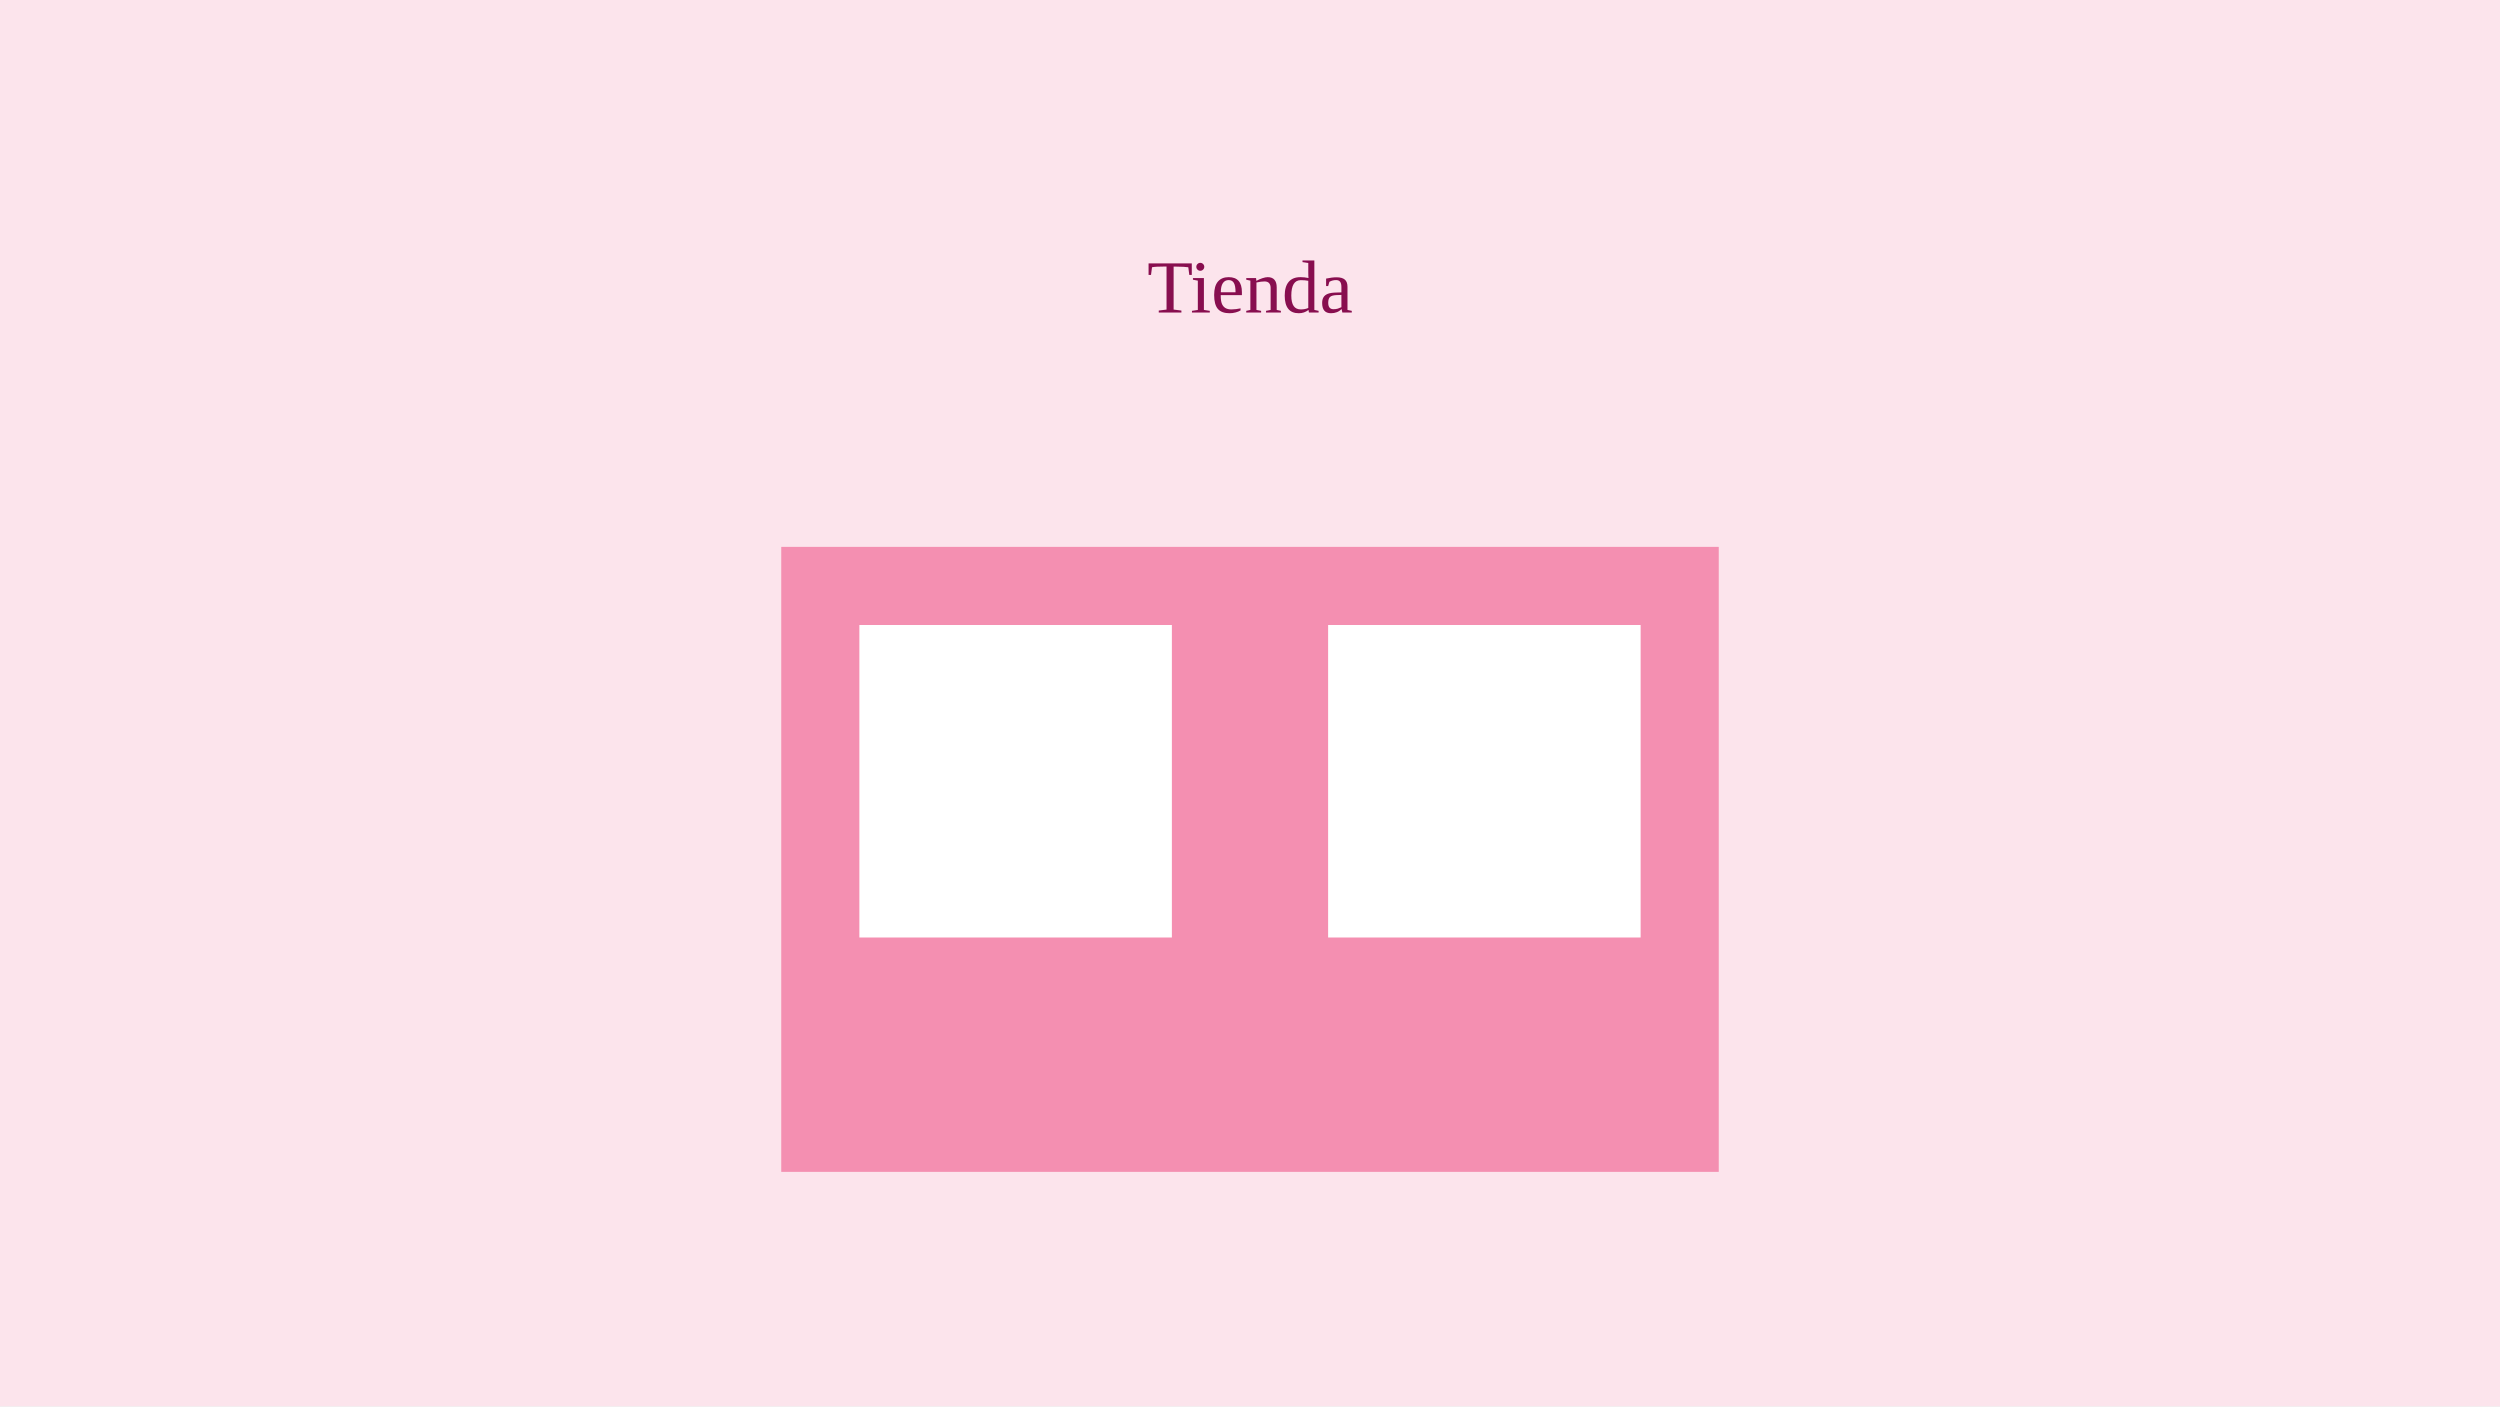
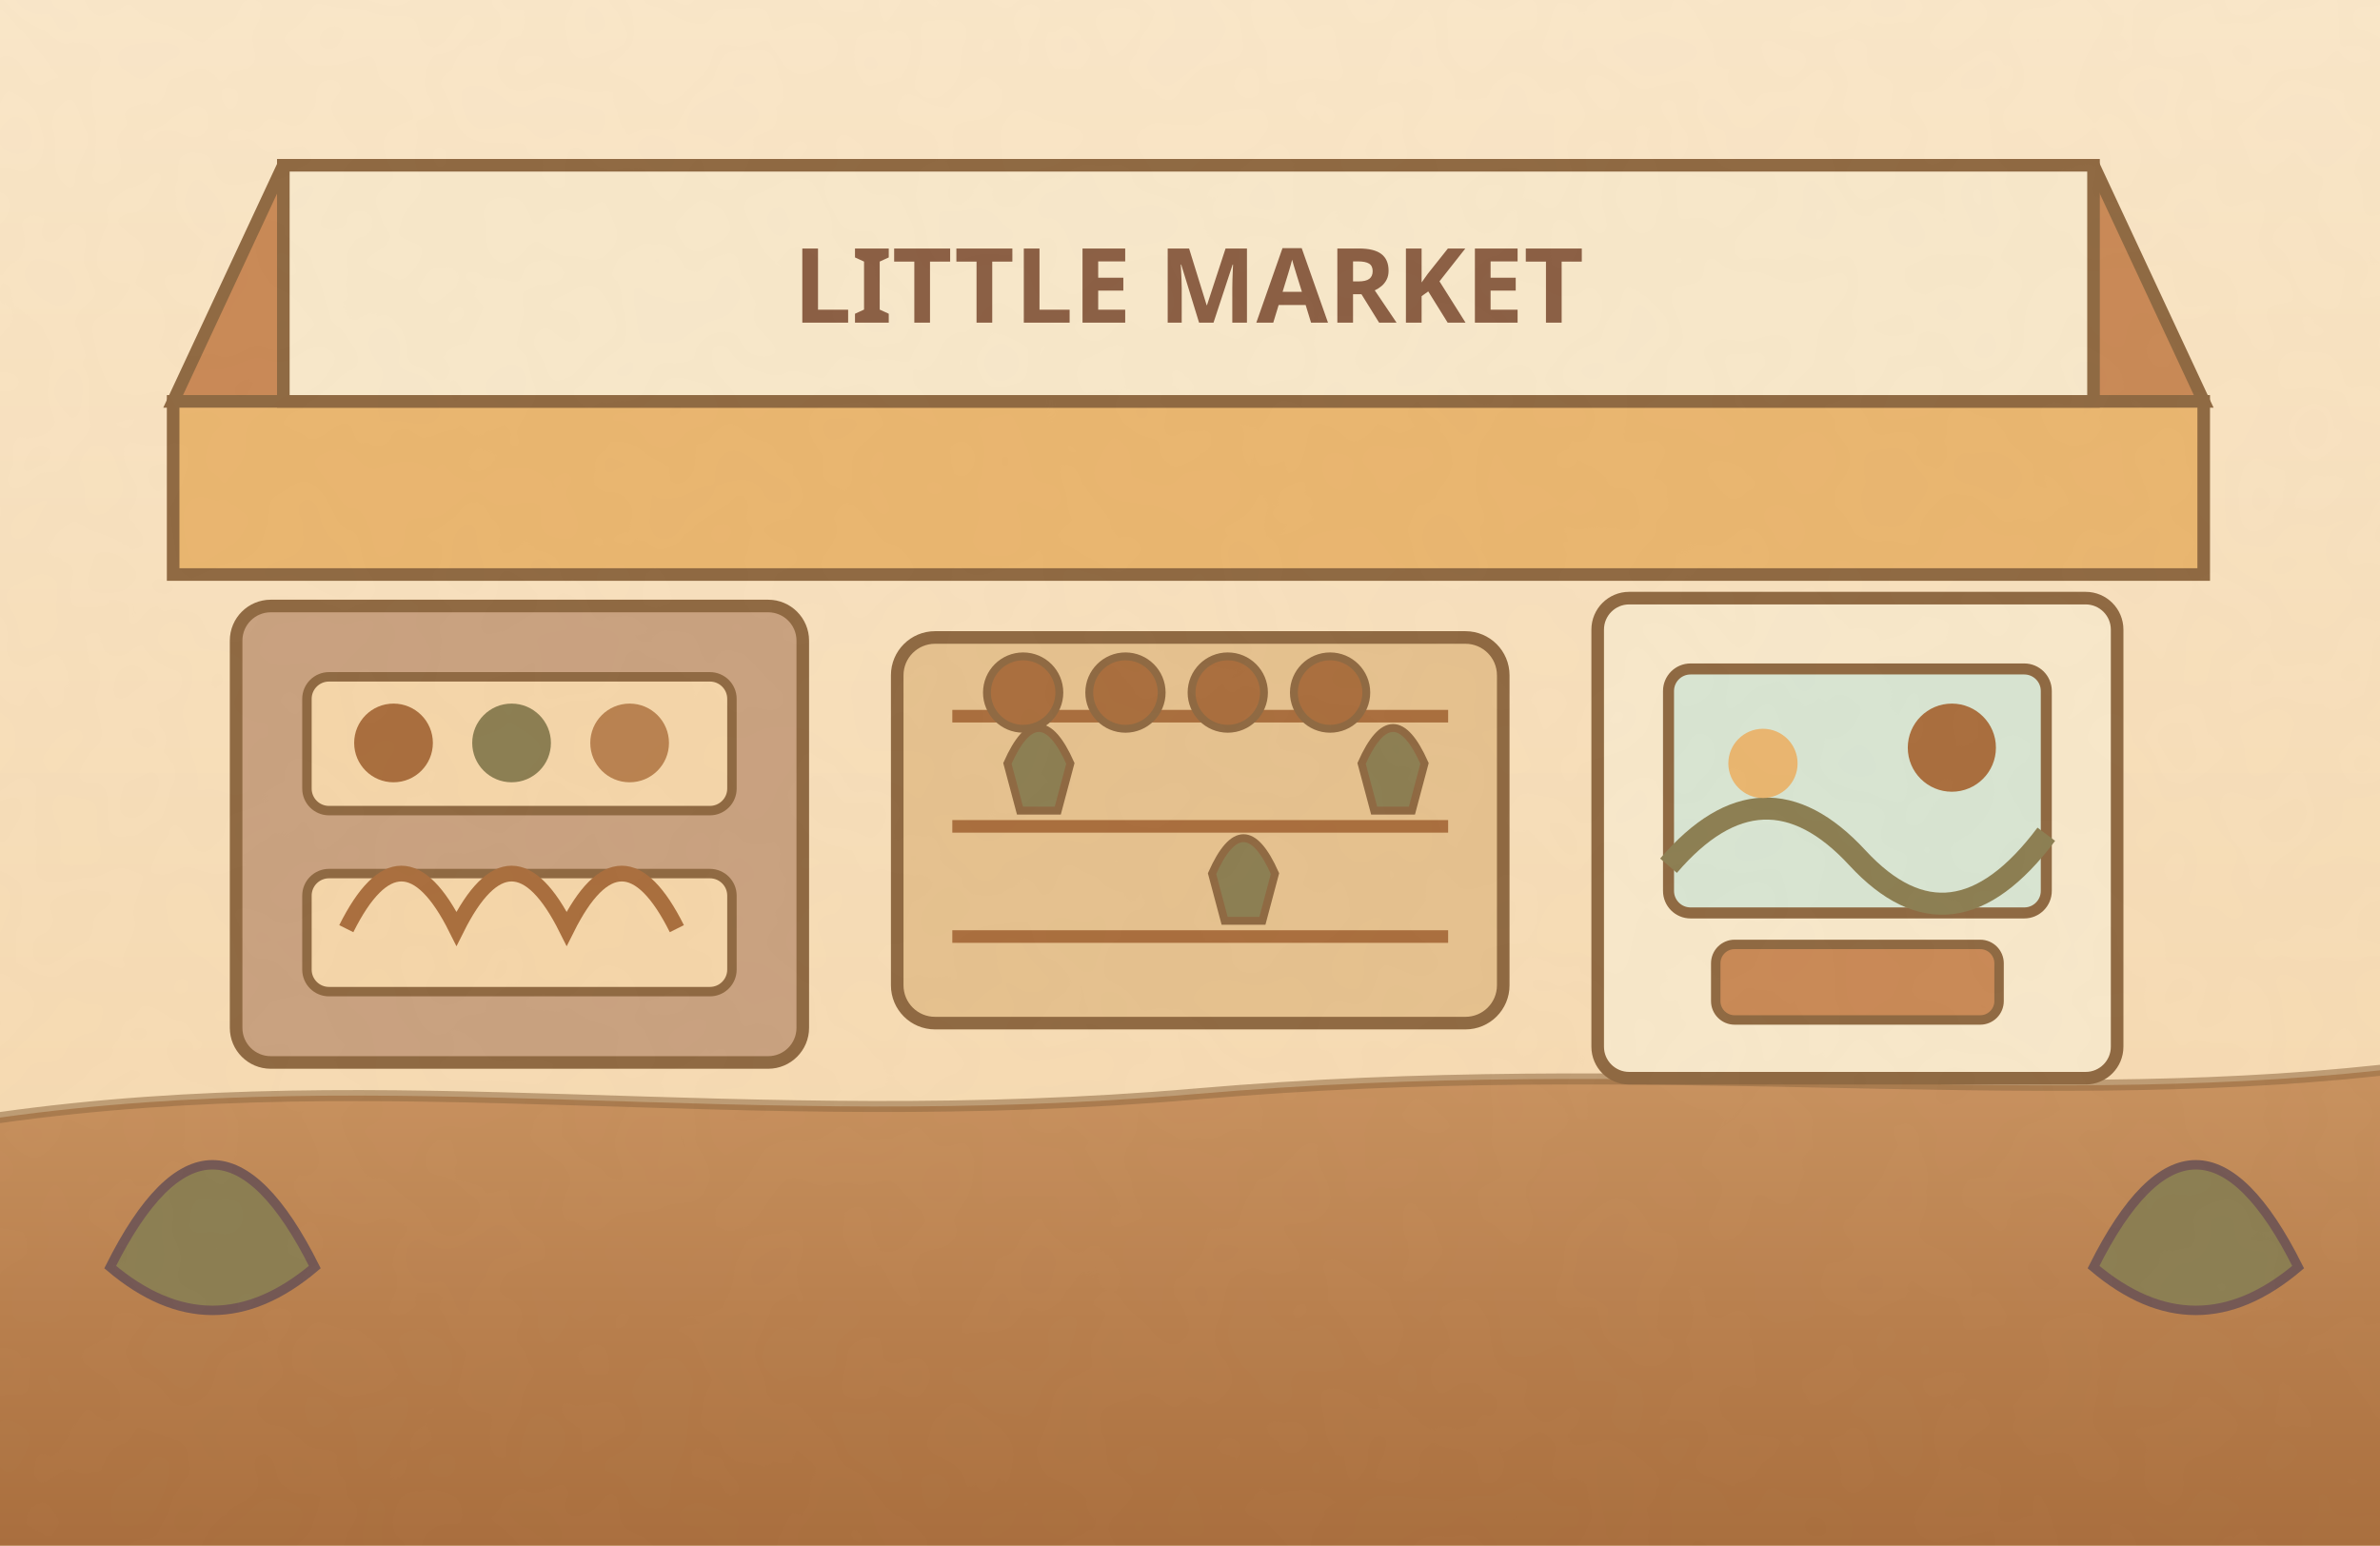
- <svg xmlns="http://www.w3.org/2000/svg" viewBox="0 0 1600 900" role="img" aria-label="Tienda">
-   <rect width="1600" height="900" fill="#fce4ec" />
-   <rect x="500" y="350" width="600" height="400" fill="#f48fb1" />
-   <rect x="550" y="400" width="200" height="200" fill="#fff" />
-   <rect x="850" y="400" width="200" height="200" fill="#fff" />
-   <text x="800" y="200" text-anchor="middle" font-size="48" fill="#880e4f">Tienda</text>
+ <svg xmlns="http://www.w3.org/2000/svg" width="1512" height="982" viewBox="0 0 1512 982" fill="none">
+   <defs>
+     <linearGradient id="wall" x1="0" y1="0" x2="0" y2="1">
+       <stop offset="0" stop-color="#F9E6C8" />
+       <stop offset="1" stop-color="#F4D5A8" />
+     </linearGradient>
+     <linearGradient id="floor" x1="0" y1="0" x2="0" y2="1">
+       <stop offset="0" stop-color="#C9925F" />
+       <stop offset="1" stop-color="#A96E3D" />
+     </linearGradient>
+     <filter id="paper" x="-10%" y="-10%" width="120%" height="120%">
+       <feTurbulence type="fractalNoise" baseFrequency=".018" numOctaves="2" seed="7" result="noise" />
+       <feColorMatrix in="noise" type="saturate" values="0" result="gray" />
+       <feComponentTransfer in="gray">
+         <feFuncA type="table" tableValues="0 .055" />
+       </feComponentTransfer>
+       <feBlend in="SourceGraphic" mode="multiply" />
+     </filter>
+     <filter id="soft" x="-10%" y="-10%" width="120%" height="120%">
+       <feGaussianBlur stdDeviation="5" />
+     </filter>
+   </defs>
+   <rect width="1512" height="982" fill="url(#wall)" />
+   <path d="M0 710 C250 675 470 720 760 695 C1050 670 1280 705 1512 680 V982 H0Z" fill="url(#floor)" />
+   <path d="M0 710 C250 675 470 720 760 695 C1050 670 1280 705 1512 680" stroke="#8F6942" stroke-width="7" stroke-linecap="round" opacity=".55" />
+   <path d="M110 255 L180 105 H1330 L1400 255Z" fill="#C98956" stroke="#8F6942" stroke-width="8" />
+   <path d="M110 255 H1400 V365 H110Z" fill="#E9B56F" stroke="#8F6942" stroke-width="8" />
+   <path d="M180 105 H1330 V255 H180Z" fill="#F7E7C9" stroke="#8F6942" stroke-width="8" />
+   <text x="755" y="205" text-anchor="middle" font-family="sans-serif" font-size="66" font-weight="700" fill="#8B5F44">LITTLE MARKET</text>
+   <g>
+     <rect x="150" y="385" width="360" height="290" rx="22" fill="#C9A17F" stroke="#8F6942" stroke-width="8" />
+     <rect x="195" y="430" width="270" height="85" rx="14" fill="#F4D5A8" stroke="#8F6942" stroke-width="6" />
+     <rect x="195" y="555" width="270" height="75" rx="14" fill="#F4D5A8" stroke="#8F6942" stroke-width="6" />
+     <circle cx="250" cy="472" r="25" fill="#A96E3D" />
+     <circle cx="325" cy="472" r="25" fill="#8C7E52" />
+     <circle cx="400" cy="472" r="25" fill="#B98250" />
+     <path d="M220 590 q35-70 70 0 q35-70 70 0 q35-70 70 0" stroke="#A96E3D" stroke-width="10" fill="none" />
+   </g>
+   <g>
+     <rect x="570" y="405" width="385" height="245" rx="24" fill="#E5C18E" stroke="#8F6942" stroke-width="8" />
+     <path d="M605 455 H920 M605 525 H920 M605 595 H920" stroke="#A96E3D" stroke-width="8" />
+     <g fill="#A96E3D" stroke="#8F6942" stroke-width="5">
+       <circle cx="650" cy="440" r="23" />
+       <circle cx="715" cy="440" r="23" />
+       <circle cx="780" cy="440" r="23" />
+       <circle cx="845" cy="440" r="23" />
+     </g>
+     <g fill="#8C7E52" stroke="#8F6942" stroke-width="5">
+       <path d="M640 485 q20-45 40 0 l-8 30 h-24Z" />
+       <path d="M770 555 q20-45 40 0 l-8 30 h-24Z" />
+       <path d="M865 485 q20-45 40 0 l-8 30 h-24Z" />
+     </g>
+   </g>
+   <g>
+     <rect x="1015" y="380" width="330" height="305" rx="20" fill="#F7E7C9" stroke="#8F6942" stroke-width="8" />
+     <rect x="1060" y="425" width="240" height="155" rx="14" fill="#D8E4D1" stroke="#8F6942" stroke-width="7" />
+     <path d="M1060 550 Q1120 480 1180 545 T1300 530" stroke="#8C7E52" stroke-width="14" fill="none" />
+     <circle cx="1120" cy="485" r="22" fill="#E9B56F" />
+     <circle cx="1240" cy="475" r="28" fill="#A96E3D" />
+     <rect x="1090" y="600" width="180" height="48" rx="12" fill="#C98956" stroke="#8F6942" stroke-width="6" />
+   </g>
+   <g fill="#8C7E52" stroke="#745854" stroke-width="6">
+     <path d="M70 805 q65-130 130 0 q-65 55-130 0Z" />
+     <path d="M1330 805 q65-130 130 0 q-65 55-130 0Z" />
+   </g>
+   <rect x="0" y="0" width="1512" height="982" fill="transparent" filter="url(#paper)" opacity=".25" />
</svg>
